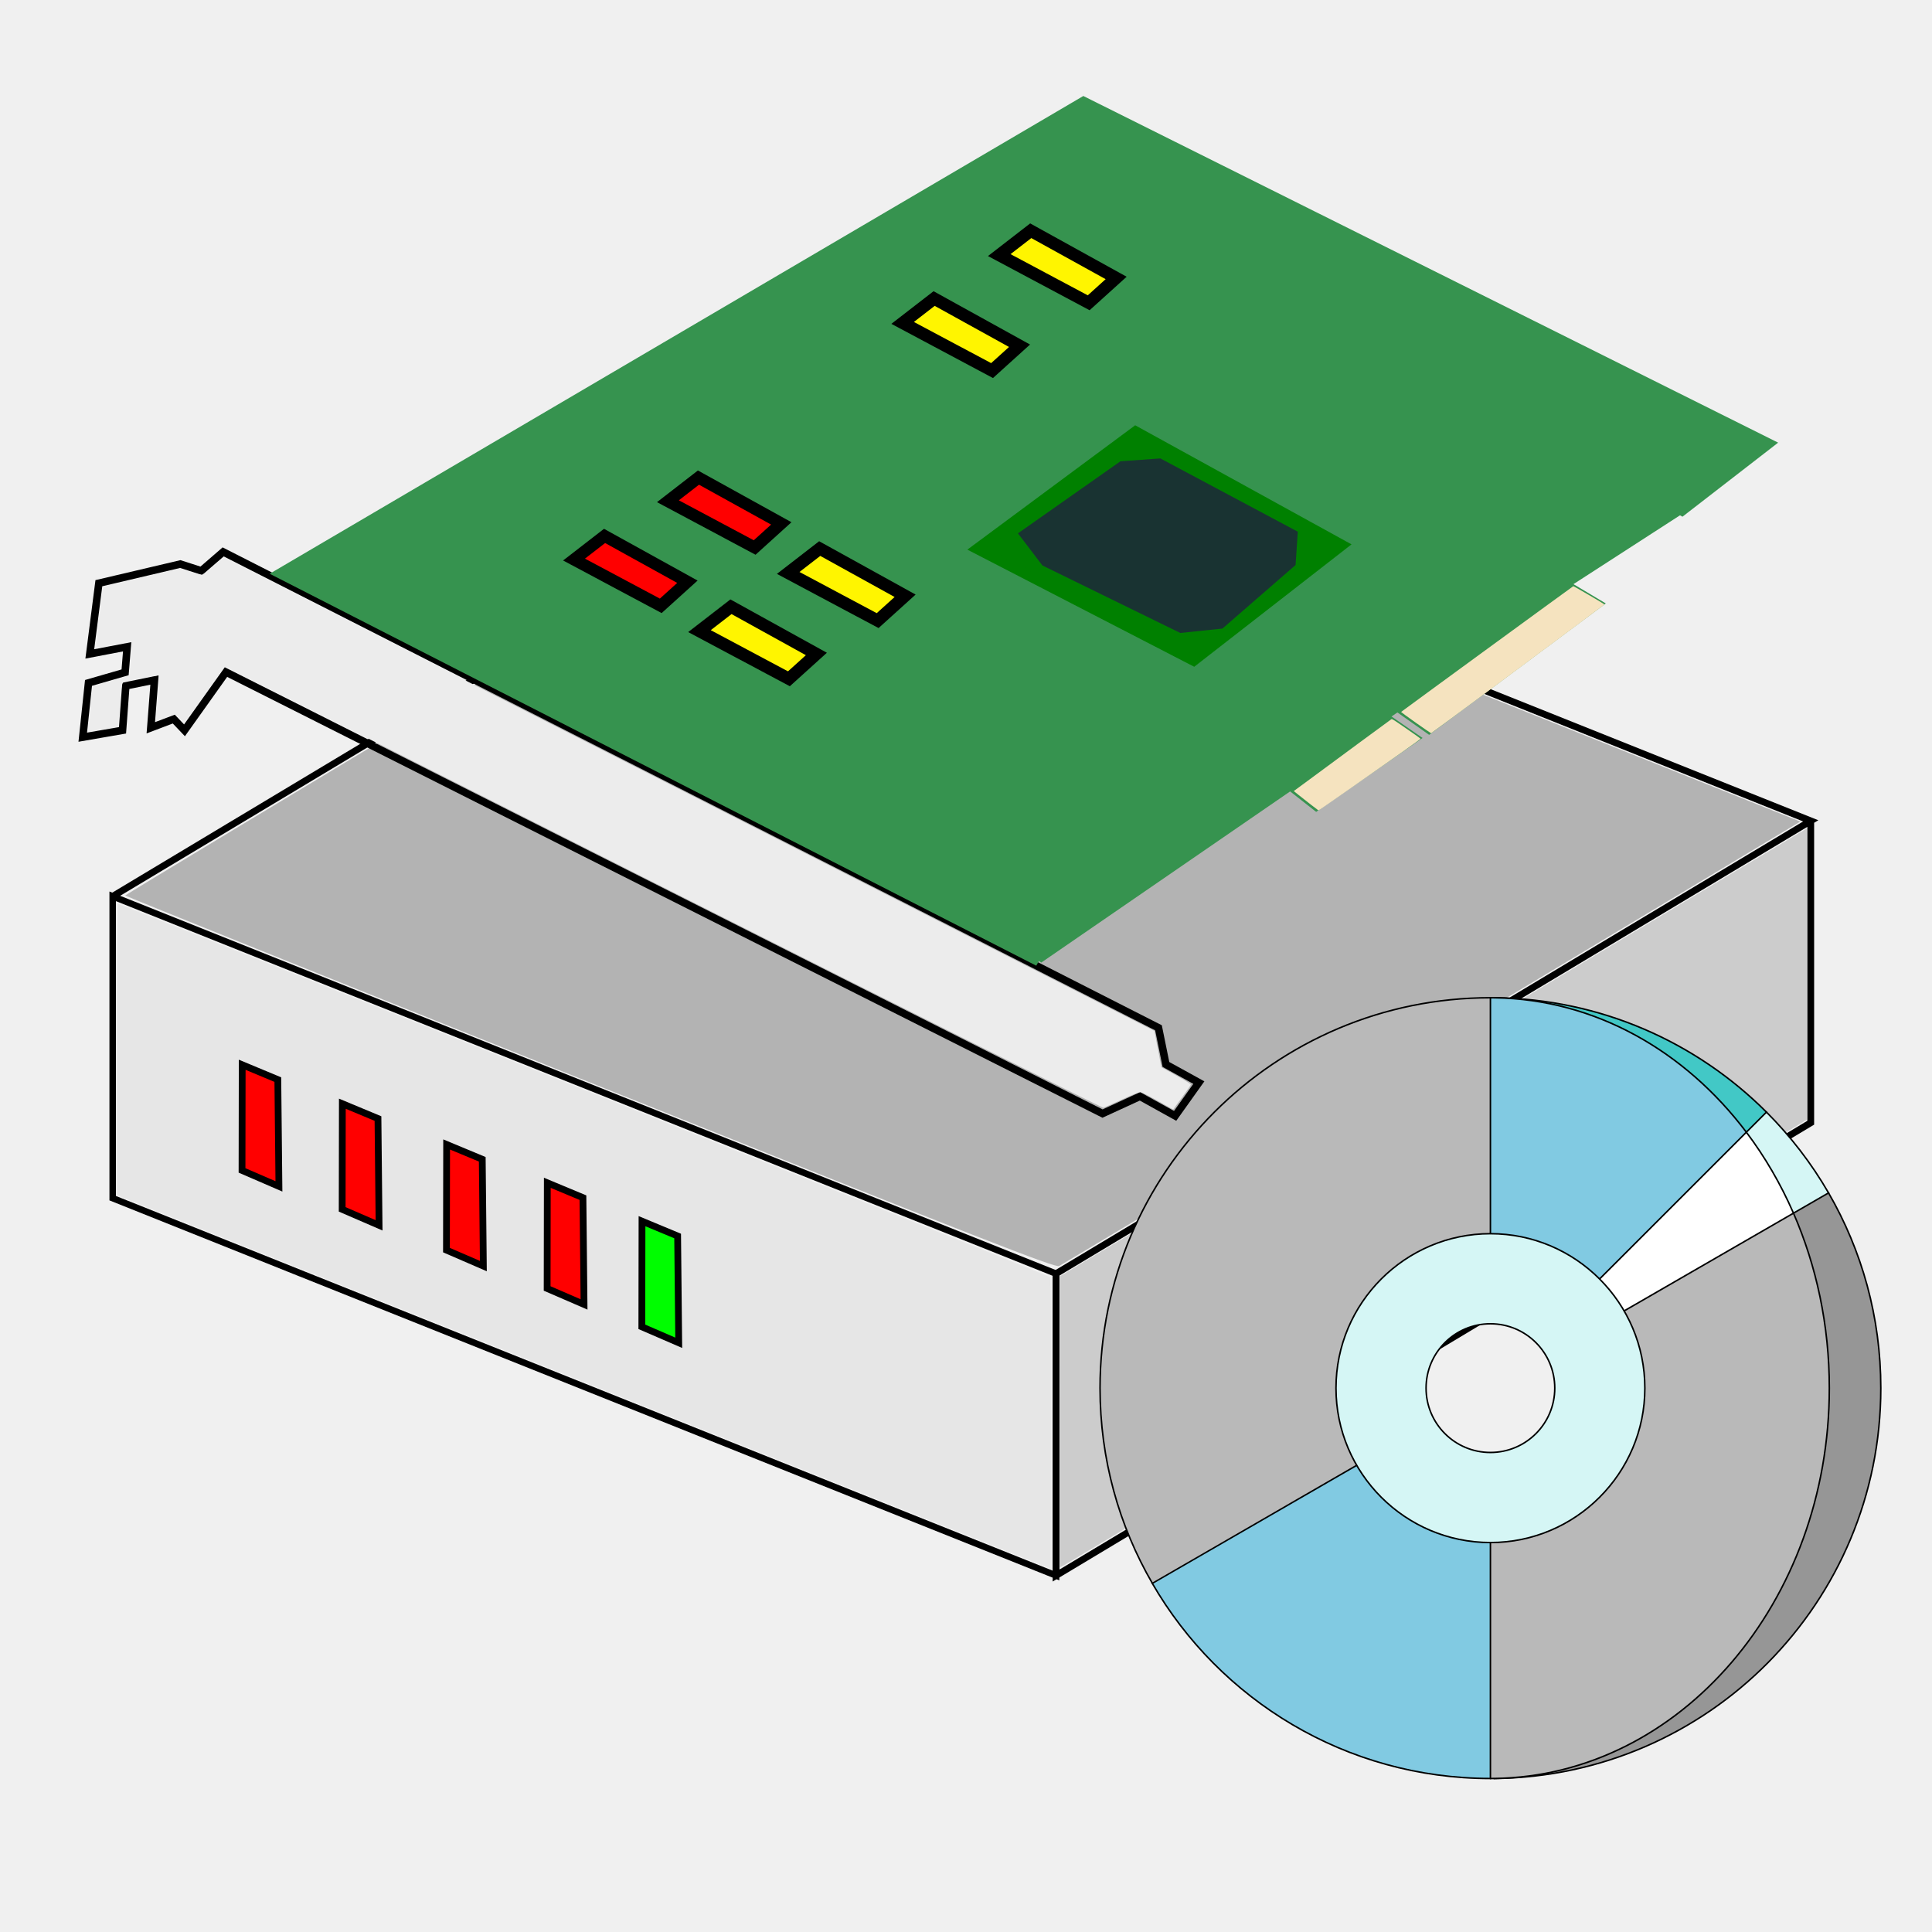
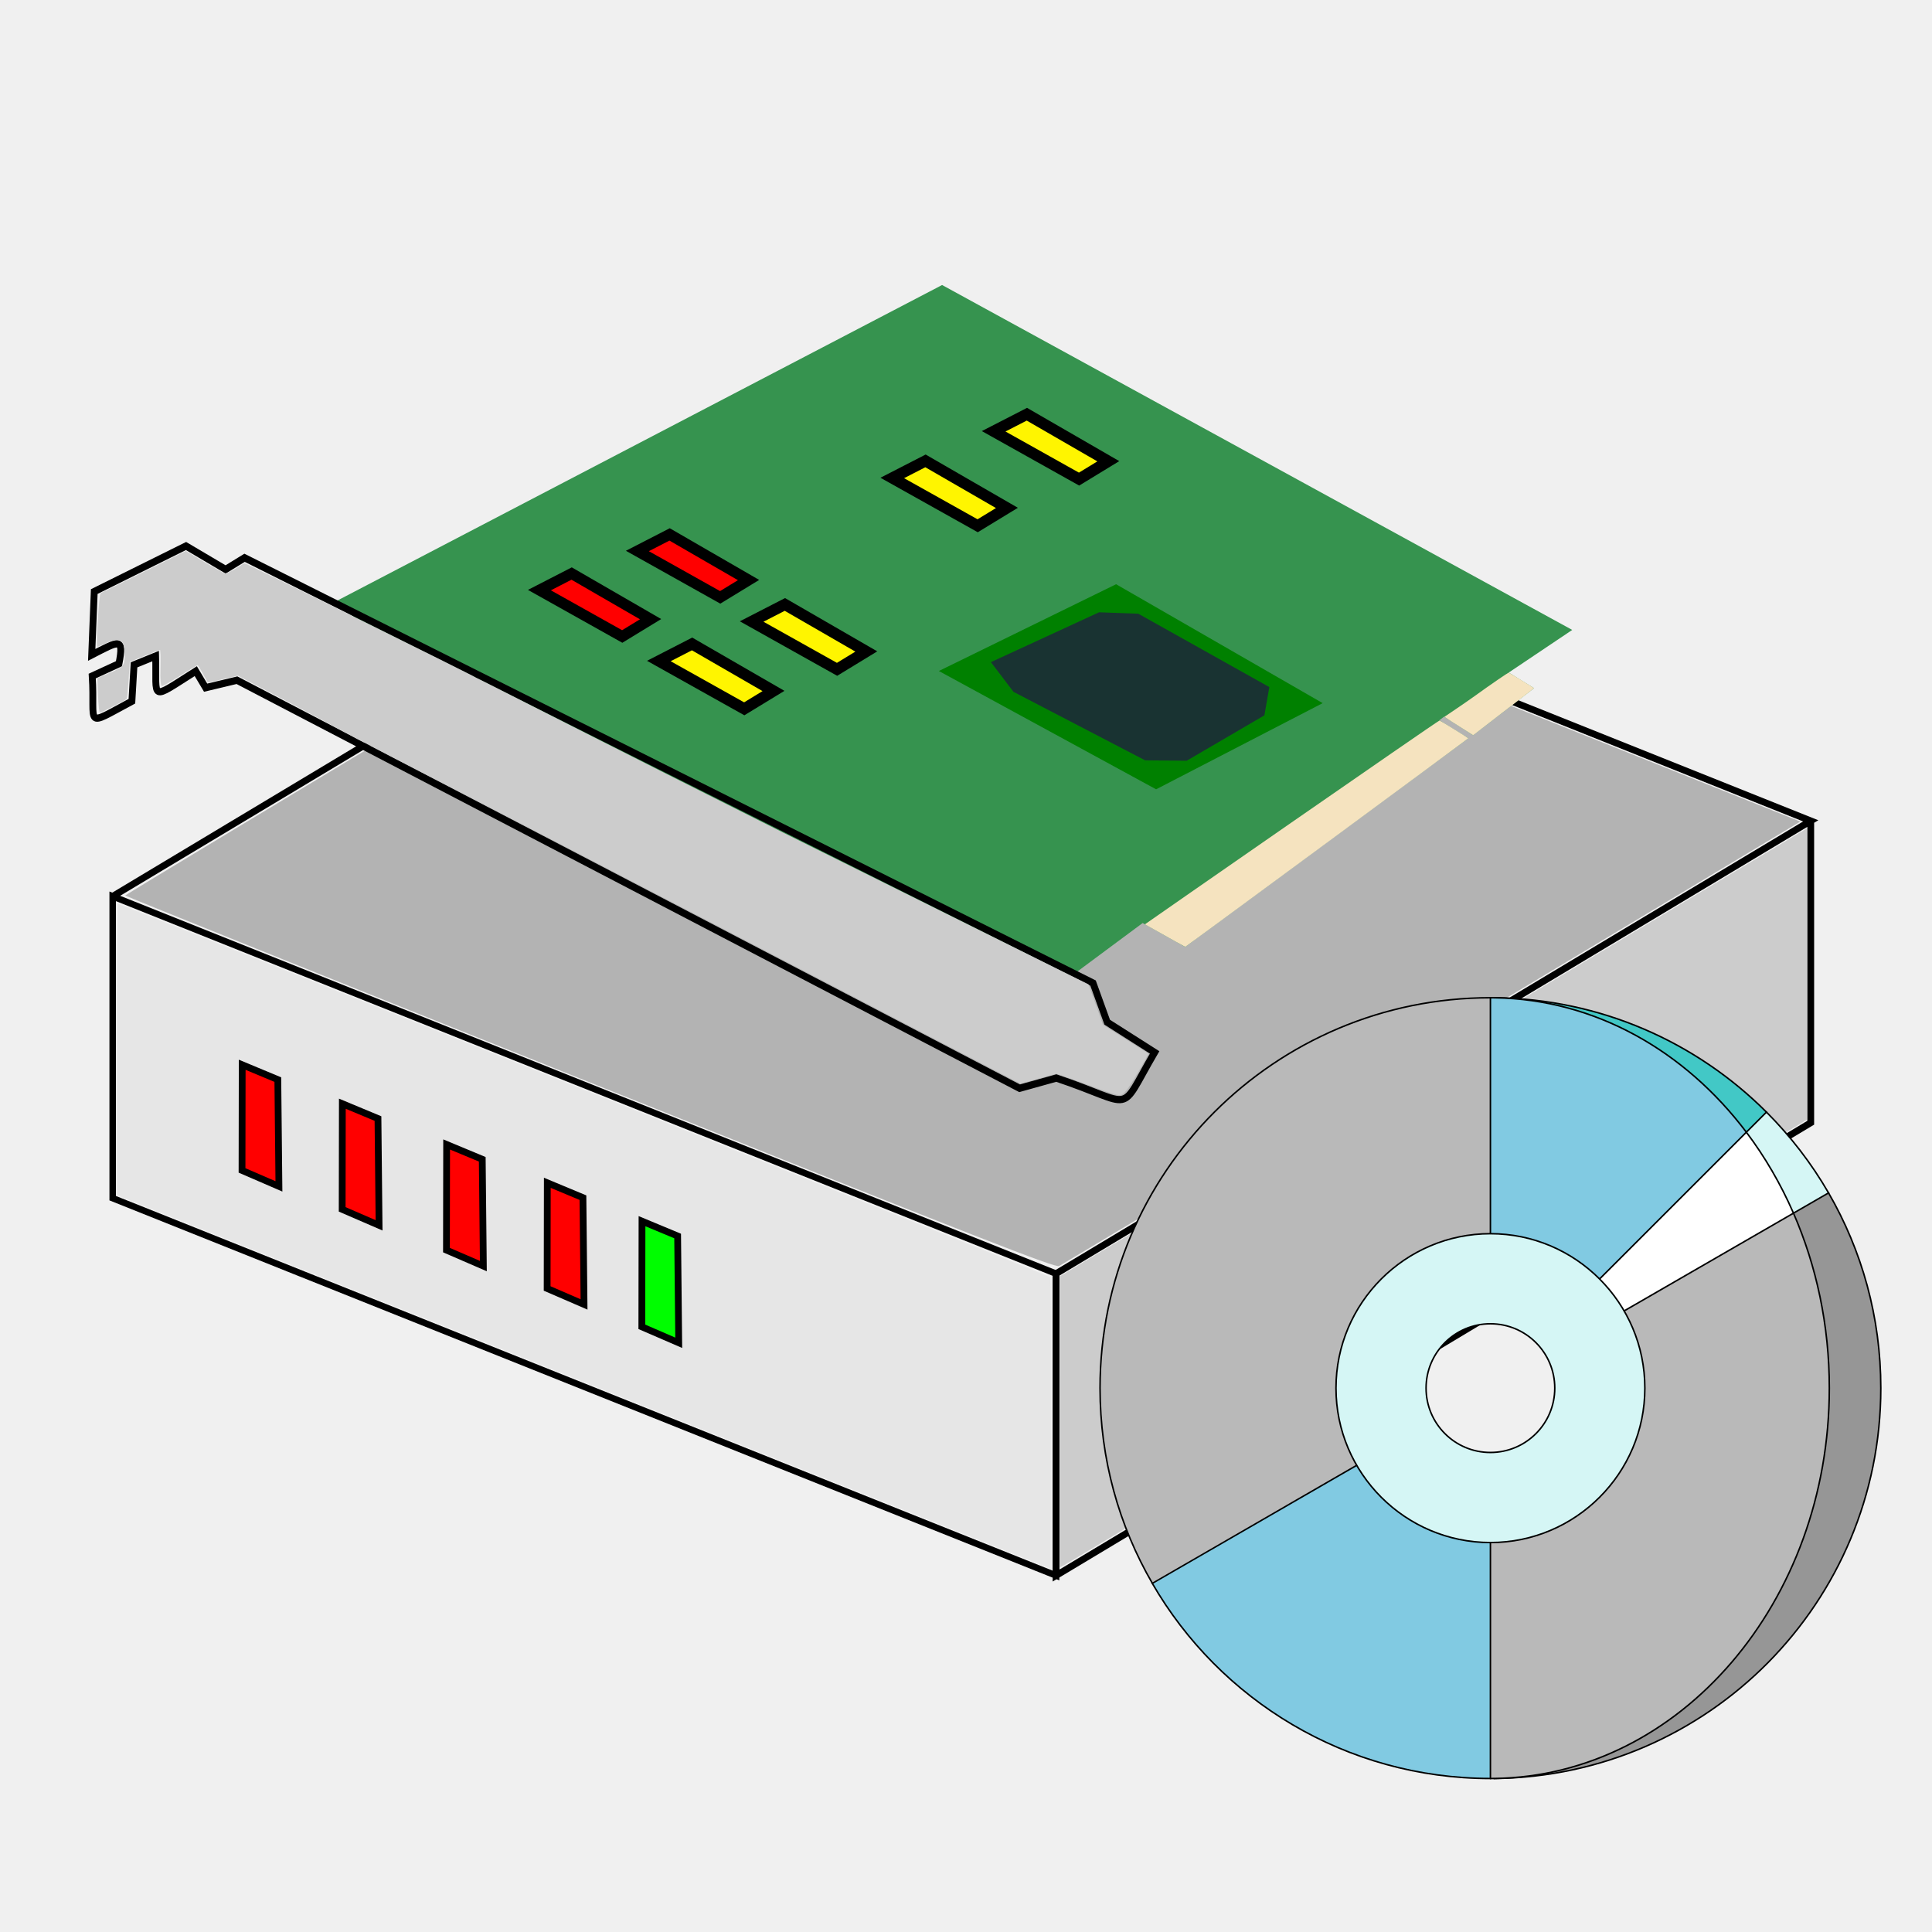
<svg xmlns="http://www.w3.org/2000/svg" version="1.1" id="Capa_1" x="0px" y="0px" viewBox="0 0 256 256" style="enable-background:new 0 0 256 256;" xml:space="preserve" width="256" height="256">
  <defs id="defs13">	
</defs>
-   <g id="g920" transform="translate(-10.5,2)">
-     <g id="g824" transform="translate(25.43269,36.76683)">
-       <path style="fill:none;stroke:#000000;stroke-width:0.862px;stroke-linecap:butt;stroke-linejoin:miter;stroke-opacity:1" d="m 0,80 125,50 v 40 L 0,120 Z" id="path1347" />
-       <path style="fill:none;stroke:#000000;stroke-width:0.898px;stroke-linecap:butt;stroke-linejoin:miter;stroke-opacity:1" d="M 0,80 100,20 225,70 125,130 v 40 L 225,110 V 70" id="path967" />
-     </g>
-     <path style="fill:#e6e6e6;stroke-width:0.308" d="M 97.769,201.57 28.923,174.032 v -21.477 c 0,-11.813 0.069,-21.477 0.154,-21.477 0.313,0 137.24,54.828 137.464,55.043 0.128,0.123 0.197,9.845 0.154,21.606 l -0.079,21.382 z" id="path906" transform="scale(0.8984375)" />
-     <path style="fill:#b3b3b3;stroke-width:0.308" d="m 98.697,157.415 c -37.694,-15.078 -68.536,-27.484 -68.538,-27.569 -0.003,-0.085 24.649,-14.946 54.78,-33.025 l 54.785,-32.871 68.739,27.496 68.739,27.496 -54.329,32.606 c -29.881,17.933 -54.624,32.758 -54.985,32.944 -0.56,0.288 -10.71,-3.684 -69.19,-27.077 z" id="path945" transform="scale(0.8984375)" />
-     <path style="fill:#cccccc;stroke-width:0.308" d="m 168.01,207.471 0.01,-21.471 53.882,-32.308 c 29.635,-17.769 54.415,-32.627 55.066,-33.017 l 1.184,-0.71 v 21.479 21.479 l -54.344,32.615 c -29.889,17.938 -54.674,32.792 -55.077,33.009 l -0.733,0.394 z" id="path984" transform="scale(0.8984375)" />
-     <path style="fill:none;stroke:#000000;stroke-width:0.998px;stroke-linecap:butt;stroke-linejoin:miter;stroke-opacity:1" d="m 40.443,87.054 116.147,58.5 4.962,-2.281 4.66,2.585 3.142,-4.409 -4.361,-2.404 -0.987,-4.858 -123.934,-63.058 -2.898,2.506 -2.783,-0.896 -10.791,2.538 -1.202,9.371 4.952,-0.946 -0.273,3.385 -4.849,1.403 -0.762,7.192 5.269,-0.912 0.434,-5.891 3.803,-0.774 -0.49,6.33 3.046,-1.153 1.419,1.49 z" id="path1761" />
-     <path style="fill:#36934f;fill-opacity:1;stroke:#36934f;stroke-width:0.2;stroke-linecap:butt;stroke-linejoin:miter;stroke-miterlimit:4;stroke-dasharray:none;stroke-opacity:1" d="m 58.135,68.626 104.876,-44.811 70.887,41.837 -15.096,9.754 4.293,2.561 -23.227,17.281 -4.203,-2.968 -0.955,0.661 4.115,2.844 -13.921,9.669 -3.45,-2.712 -32.971,22.677 z" id="path2065" />
-     <path style="fill:#fff500;fill-opacity:1;stroke:#000000;stroke-width:1.629px;stroke-linecap:butt;stroke-linejoin:miter;stroke-opacity:1" d="m 114.942,73.916 4.173,-3.228 11.317,6.256 -3.64,3.29 z" id="path13468-7-4" />
-     <path style="fill:#f5e3bf;fill-opacity:1;stroke-width:0.005;stroke-miterlimit:4;stroke-dasharray:none" d="m 198.108,93.768 c -1.08,-0.764 -1.96,-1.408 -1.957,-1.43 0.005,-0.029 22.311,-16.32 22.818,-16.664 0.039,-0.027 4.074,2.33 4.138,2.417 0.022,0.03 -22.911,17.06 -22.977,17.064 -0.032,0.001 -0.942,-0.622 -2.022,-1.386 z" id="path1056" />
-     <path style="fill:#f5e3bf;fill-opacity:1;stroke-width:0.005;stroke-miterlimit:4;stroke-dasharray:none" d="m 184.204,104.623 c -0.531,-0.413 -1.26,-0.988 -1.621,-1.278 l -0.656,-0.528 0.131,-0.089 c 0.072,-0.049 0.962,-0.704 1.977,-1.456 2.825,-2.093 10.674,-7.872 10.803,-7.955 0.11,-0.07 0.16,-0.042 1.193,0.663 1.536,1.048 2.709,1.881 2.702,1.916 -0.013,0.058 -3.668,2.641 -9.497,6.71 -3.417,2.385 -3.995,2.782 -4.038,2.773 -0.016,-0.003 -0.463,-0.344 -0.993,-0.756 z" id="path1132" />
-     <path style="fill:#fff500;fill-opacity:1;stroke:#000000;stroke-width:1.629px;stroke-linecap:butt;stroke-linejoin:miter;stroke-opacity:1" d="m 103.185,81.626 4.173,-3.228 11.317,6.256 -3.64,3.29 z" id="path13468-7" />
-     <path style="fill:#ececec;fill-opacity:1;stroke-width:0.022;stroke-miterlimit:4;stroke-dasharray:none" d="m 98.345,115.551 -58.064,-29.271 -2.599,3.642 c -1.429,2.003 -2.634,3.67 -2.677,3.704 -0.043,0.034 -0.367,-0.187 -0.72,-0.493 l -0.641,-0.555 -1.173,0.451 -1.173,0.451 -0.027,-0.691 c -0.015,-0.38 0.063,-1.697 0.174,-2.927 0.111,-1.23 0.157,-2.287 0.104,-2.35 -0.083,-0.097 -3.062,0.425 -4.48,0.784 -0.418,0.106 -0.462,0.301 -0.693,3.053 l -0.247,2.94 -1.926,0.32 -1.926,0.32 0.229,-2.92 c 0.126,-1.606 0.312,-2.975 0.414,-3.042 0.101,-0.067 1.223,-0.412 2.492,-0.767 l 2.308,-0.645 0.134,-2.21 c 0.074,-1.216 0.108,-2.247 0.076,-2.291 -0.032,-0.044 -1.037,0.106 -2.232,0.335 -1.196,0.228 -2.25,0.407 -2.342,0.397 -0.092,-0.01 0.064,-1.822 0.347,-4.027 l 0.514,-4.009 5.047,-1.189 5.047,-1.189 1.243,0.374 c 0.684,0.206 1.413,0.393 1.62,0.415 0.207,0.023 0.94,-0.471 1.63,-1.096 0.934,-0.848 1.359,-1.099 1.668,-0.987 0.228,0.082 27.995,14.183 61.703,31.334 l 61.288,31.184 0.465,2.409 0.465,2.409 1.966,1.091 c 1.081,0.6 1.954,1.147 1.939,1.215 -0.015,0.068 -0.549,0.837 -1.187,1.709 l -1.16,1.586 -2.018,-1.133 c -1.11,-0.623 -2.147,-1.152 -2.306,-1.175 -0.158,-0.023 -1.268,0.422 -2.465,0.989 -1.198,0.567 -2.306,1.052 -2.464,1.078 -0.157,0.026 -26.415,-13.125 -58.35,-29.224 z" id="path9266" />
-     <path style="fill:#008000;stroke:#008000;stroke-width:1.328px;stroke-linecap:butt;stroke-linejoin:miter;stroke-opacity:1" d="M 139.931,70.728 168.669,85.566 188.381,70.227 160.971,55.139 Z" id="path9562" />
-     <path style="fill:#193332;fill-opacity:1;stroke:#193332;stroke-width:1.472px;stroke-linecap:butt;stroke-linejoin:miter;stroke-opacity:1" d="m 146.432,68.833 12.79,-8.991 4.878,-0.349 17.598,9.385 -0.241,3.635 -9.285,8.067 -5.145,0.536 -17.921,-8.773 z" id="path9667" />
-     <path style="fill:#ff0000;stroke:#000000;stroke-width:1.58px;stroke-linecap:butt;stroke-linejoin:miter;stroke-opacity:1" d="m 86.562,72.145 4.047,-3.133 10.975,6.071 -3.53,3.193 z" id="path13468" />
-     <path style="fill:#ff0000;fill-opacity:1;stroke:#000000;stroke-width:0.898px;stroke-linecap:butt;stroke-linejoin:miter;stroke-opacity:1" d="m 42.57,153.086 4.889,2.116 -0.145,-14.149 -4.721,-1.966 z" id="path17632" />
-     <path style="fill:#ff0000;fill-opacity:1;stroke:#000000;stroke-width:0.898px;stroke-linecap:butt;stroke-linejoin:miter;stroke-opacity:1" d="m 55.84,158.246 4.889,2.116 -0.145,-14.149 -4.721,-1.966 z" id="path17632-6" />
-     <path style="fill:#ff0000;fill-opacity:1;stroke:#000000;stroke-width:0.898px;stroke-linecap:butt;stroke-linejoin:miter;stroke-opacity:1" d="m 69.658,163.646 4.889,2.116 -0.145,-14.149 -4.721,-1.966 z" id="path17632-1" />
-     <path style="fill:#ff0000;fill-opacity:1;stroke:#000000;stroke-width:0.898px;stroke-linecap:butt;stroke-linejoin:miter;stroke-opacity:1" d="m 82.999,168.728 4.889,2.116 -0.145,-14.149 -4.721,-1.966 z" id="path17632-2" />
-     <path style="fill:#00fd00;fill-opacity:1;stroke:#000000;stroke-width:0.898px;stroke-linecap:butt;stroke-linejoin:miter;stroke-opacity:1" d="m 95.546,173.81 4.889,2.116 -0.145,-14.149 -4.721,-1.966 z" id="path17632-19" />
-     <g id="g1177-9" transform="matrix(0.2020606,0,0,0.2020606,156.2608,130.2061)" style="stroke:#000000;stroke-opacity:1">
-       <path style="fill:#b9b9b9;stroke:#000000;stroke-opacity:1" d="M 256,0 301.011,97.336 256,180.044 c -41.95,0 -75.956,34.006 -75.956,75.956 0,13.83 3.702,26.804 10.172,37.978 l -55.762,90.2 L 34.298,384 C 12.468,346.36 0,302.643 0,256 0,114.62 114.62,0 256,0 Z" id="path2-7" />
-       <path style="fill:#969696;stroke:#000000;stroke-opacity:1" d="m 477.735,127.978 c -0.034,0.022 -45.506,-9.216 -45.506,-9.216 L 258.869,511.978 C 398.932,510.447 512,396.423 512,256 512,209.357 499.532,165.64 477.735,127.978 Z" id="path4-9" />
-       <path style="fill:#d5f6f5;stroke:#000000;stroke-opacity:1" d="m 477.735,127.978 c -0.034,0.022 -23.001,13.289 -23.001,13.289 L 367.57,88.165 437.011,74.988 c 15.766,15.754 29.483,33.567 40.724,52.99 z" id="path6-7" />
-       <path style="fill:#b9b9b9;stroke:#000000;stroke-opacity:1" d="m 454.735,141.267 c 15.034,34.512 23.507,73.48 23.507,114.733 0,140.277 -97.944,254.211 -219.372,255.978 C 257.913,511.989 256.957,512 256,512 L 210.989,410.725 256,331.956 c 41.95,0 75.956,-34.006 75.956,-75.956 0,-13.83 -3.702,-26.804 -10.172,-37.978 l 52.905,-59.545 z" id="path8-0" />
-       <path style="fill:#ffffff;stroke:#000000;stroke-opacity:1" d="m 454.735,141.267 -132.951,76.755 c -3.331,-5.773 -7.393,-11.05 -12.074,-15.731 l 19.434,-75.697 94.692,-38.428 c 12.107,16.068 22.516,33.893 30.899,53.101 z" id="path10-8" />
-       <path style="fill:#42c8c6;stroke:#000000;stroke-opacity:1" d="M 258.869,0.023 423.834,88.166 437.011,74.989 C 391.326,29.28 328.423,0.776 258.869,0.023 Z" id="path12-0" />
-       <path style="fill:#81cae2;fill-opacity:1;stroke:#000000;stroke-opacity:1" d="M 258.869,0.023 C 324.72,0.979 383.651,34.929 423.834,88.166 L 309.709,202.291 C 295.969,188.551 276.975,180.044 256,180.044 V 0 c 0.957,0 1.913,0.011 2.869,0.023 z" id="path14-8" />
-       <path style="fill:#81cae2;fill-opacity:1;stroke:#000000;stroke-opacity:1" d="m 190.216,293.978 c 13.121,22.708 37.663,37.978 65.784,37.978 V 512 C 161.263,512 78.533,460.53 34.265,384.023 34.298,384 190.216,293.978 190.216,293.978 Z" id="path16-7" />
-       <path style="fill:#d5f6f5;stroke:#000000;stroke-opacity:1" d="m 256,154.725 c -55.843,0 -101.275,45.432 -101.275,101.275 0,55.843 45.432,101.275 101.275,101.275 55.843,0 101.275,-45.432 101.275,-101.275 0,-55.843 -45.432,-101.275 -101.275,-101.275 z m 0,143.473 c -23.306,0 -42.198,-18.892 -42.198,-42.198 0,-23.306 18.892,-42.198 42.198,-42.198 23.306,0 42.198,18.892 42.198,42.198 0,23.306 -18.892,42.198 -42.198,42.198 z" id="path20-3" />
-       <g id="g22-8" style="stroke:#000000;stroke-opacity:1" />
-       <g id="g24-6" style="stroke:#000000;stroke-opacity:1" />
-       <g id="g26-5" style="stroke:#000000;stroke-opacity:1" />
-       <g id="g28-7" style="stroke:#000000;stroke-opacity:1" />
-       <g id="g30-7" style="stroke:#000000;stroke-opacity:1" />
-       <g id="g32-8" style="stroke:#000000;stroke-opacity:1" />
-       <g id="g34-3" style="stroke:#000000;stroke-opacity:1" />
-       <g id="g36-5" style="stroke:#000000;stroke-opacity:1" />
-       <g id="g38-8" style="stroke:#000000;stroke-opacity:1" />
-       <g id="g40-0" style="stroke:#000000;stroke-opacity:1" />
-       <g id="g42-6" style="stroke:#000000;stroke-opacity:1" />
-       <g id="g44-0" style="stroke:#000000;stroke-opacity:1" />
-       <g id="g46-0" style="stroke:#000000;stroke-opacity:1" />
-       <g id="g48-2" style="stroke:#000000;stroke-opacity:1" />
-       <g id="g50-0" style="stroke:#000000;stroke-opacity:1" />
-     </g>
-     <path style="fill:#36934f;fill-opacity:1;stroke:#36934f;stroke-width:0.897px;stroke-linecap:butt;stroke-linejoin:miter;stroke-opacity:1" d="M 148.013,125.558 47.166,73.998 154.064,11.229 245.275,56.736 233.398,65.928 163.477,25.576 62.853,69.738 Z" id="path20082" />
-     <path style="fill:#ff0000;stroke:#000000;stroke-width:1.58px;stroke-linecap:butt;stroke-linejoin:miter;stroke-opacity:1" d="m 99.003,64.416 4.047,-3.133 10.975,6.071 -3.53,3.193 z" id="path13468-9" />
-     <path style="fill:#fff500;fill-opacity:1;stroke:#000000;stroke-width:1.629px;stroke-linecap:butt;stroke-linejoin:miter;stroke-opacity:1" d="m 130.104,40.786 4.173,-3.228 11.317,6.256 -3.64,3.29 z" id="path13468-7-3" />
-     <path style="fill:#fff500;fill-opacity:1;stroke:#000000;stroke-width:1.629px;stroke-linecap:butt;stroke-linejoin:miter;stroke-opacity:1" d="m 142.906,31.802 4.173,-3.228 11.317,6.256 -3.64,3.29 z" id="path13468-7-3-7" />
+   <g id="g824" transform="translate(14.93269,38.76683)">
+     <path style="fill:none;stroke:#000000;stroke-width:0.862px;stroke-linecap:butt;stroke-linejoin:miter;stroke-opacity:1" d="m 0,80 125,50 v 40 L 0,120 Z" id="path1347" />
+     <path style="fill:none;stroke:#000000;stroke-width:0.898px;stroke-linecap:butt;stroke-linejoin:miter;stroke-opacity:1" d="M 0,80 100,20 225,70 125,130 v 40 L 225,110 V 70" id="path967" />
+   </g>
+   <path style="fill:#e6e6e6;stroke-width:0.276" d="M 77.34,183.098 15.486,158.357 v -19.296 c 0,-10.613 0.062,-19.296 0.138,-19.296 0.281,0 123.301,49.259 123.503,49.452 0.115,0.11 0.177,8.845 0.138,19.411 l -0.071,19.211 z" id="path906" />
+   <path style="fill:#b3b3b3;stroke-width:0.276" d="M 78.173,143.427 C 44.308,129.881 16.598,118.735 16.595,118.659 c -0.002,-0.076 22.145,-13.428 49.216,-29.671 l 49.221,-29.532 61.758,24.703 61.758,24.703 -48.811,29.294 c -26.846,16.112 -49.077,29.431 -49.401,29.598 -0.503,0.259 -9.622,-3.31 -62.163,-24.327 z" id="path945" />
+   <path style="fill:#cccccc;stroke-width:0.276" d="m 140.447,188.4 0.009,-19.291 48.41,-29.026 c 26.625,-15.965 48.889,-29.313 49.474,-29.664 l 1.064,-0.638 v 19.298 19.298 l -48.825,29.302 c -26.854,16.116 -49.121,29.462 -49.483,29.657 l -0.659,0.354 z" id="path984" />
+   <path style="fill:#ff0000;fill-opacity:1;stroke:#000000;stroke-width:0.898px;stroke-linecap:butt;stroke-linejoin:miter;stroke-opacity:1" d="m 32.07,155.086 4.889,2.116 -0.145,-14.149 -4.721,-1.966 z" id="path17632" />
+   <path style="fill:#ff0000;fill-opacity:1;stroke:#000000;stroke-width:0.898px;stroke-linecap:butt;stroke-linejoin:miter;stroke-opacity:1" d="m 45.34,160.246 4.889,2.116 -0.145,-14.149 -4.721,-1.966 z" id="path17632-6" />
+   <path style="fill:#ff0000;fill-opacity:1;stroke:#000000;stroke-width:0.898px;stroke-linecap:butt;stroke-linejoin:miter;stroke-opacity:1" d="m 59.158,165.646 4.889,2.116 -0.145,-14.149 -4.721,-1.966 z" id="path17632-1" />
+   <path style="fill:#ff0000;fill-opacity:1;stroke:#000000;stroke-width:0.898px;stroke-linecap:butt;stroke-linejoin:miter;stroke-opacity:1" d="m 72.499,170.728 4.889,2.116 -0.145,-14.149 -4.721,-1.966 z" id="path17632-2" />
+   <path style="fill:#00fd00;fill-opacity:1;stroke:#000000;stroke-width:0.898px;stroke-linecap:butt;stroke-linejoin:miter;stroke-opacity:1" d="m 85.046,175.81 4.889,2.116 -0.145,-14.149 -4.721,-1.966 z" id="path17632-19" />
+   <g id="g1177-9" transform="matrix(0.2020606,0,0,0.2020606,145.7608,132.2061)" style="stroke:#000000;stroke-opacity:1">
+     <path style="fill:#b9b9b9;stroke:#000000;stroke-opacity:1" d="M 256,0 301.011,97.336 256,180.044 c -41.95,0 -75.956,34.006 -75.956,75.956 0,13.83 3.702,26.804 10.172,37.978 l -55.762,90.2 L 34.298,384 C 12.468,346.36 0,302.643 0,256 0,114.62 114.62,0 256,0 Z" id="path2-7" />
+     <path style="fill:#969696;stroke:#000000;stroke-opacity:1" d="m 477.735,127.978 c -0.034,0.022 -45.506,-9.216 -45.506,-9.216 L 258.869,511.978 C 398.932,510.447 512,396.423 512,256 512,209.357 499.532,165.64 477.735,127.978 Z" id="path4-9" />
+     <path style="fill:#d5f6f5;stroke:#000000;stroke-opacity:1" d="m 477.735,127.978 c -0.034,0.022 -23.001,13.289 -23.001,13.289 L 367.57,88.165 437.011,74.988 c 15.766,15.754 29.483,33.567 40.724,52.99 z" id="path6-7" />
+     <path style="fill:#b9b9b9;stroke:#000000;stroke-opacity:1" d="m 454.735,141.267 c 15.034,34.512 23.507,73.48 23.507,114.733 0,140.277 -97.944,254.211 -219.372,255.978 C 257.913,511.989 256.957,512 256,512 L 210.989,410.725 256,331.956 c 41.95,0 75.956,-34.006 75.956,-75.956 0,-13.83 -3.702,-26.804 -10.172,-37.978 l 52.905,-59.545 z" id="path8-0" />
+     <path style="fill:#ffffff;stroke:#000000;stroke-opacity:1" d="m 454.735,141.267 -132.951,76.755 c -3.331,-5.773 -7.393,-11.05 -12.074,-15.731 l 19.434,-75.697 94.692,-38.428 c 12.107,16.068 22.516,33.893 30.899,53.101 z" id="path10-8" />
+     <path style="fill:#42c8c6;stroke:#000000;stroke-opacity:1" d="M 258.869,0.023 423.834,88.166 437.011,74.989 C 391.326,29.28 328.423,0.776 258.869,0.023 Z" id="path12-0" />
+     <path style="fill:#81cae2;fill-opacity:1;stroke:#000000;stroke-opacity:1" d="M 258.869,0.023 C 324.72,0.979 383.651,34.929 423.834,88.166 L 309.709,202.291 C 295.969,188.551 276.975,180.044 256,180.044 V 0 c 0.957,0 1.913,0.011 2.869,0.023 z" id="path14-8" />
+     <path style="fill:#81cae2;fill-opacity:1;stroke:#000000;stroke-opacity:1" d="m 190.216,293.978 c 13.121,22.708 37.663,37.978 65.784,37.978 V 512 C 161.263,512 78.533,460.53 34.265,384.023 34.298,384 190.216,293.978 190.216,293.978 Z" id="path16-7" />
+     <path style="fill:#d5f6f5;stroke:#000000;stroke-opacity:1" d="m 256,154.725 c -55.843,0 -101.275,45.432 -101.275,101.275 0,55.843 45.432,101.275 101.275,101.275 55.843,0 101.275,-45.432 101.275,-101.275 0,-55.843 -45.432,-101.275 -101.275,-101.275 z m 0,143.473 c -23.306,0 -42.198,-18.892 -42.198,-42.198 0,-23.306 18.892,-42.198 42.198,-42.198 23.306,0 42.198,18.892 42.198,42.198 0,23.306 -18.892,42.198 -42.198,42.198 z" id="path20-3" />
+     <g id="g22-8" style="stroke:#000000;stroke-opacity:1" />
+     <g id="g24-6" style="stroke:#000000;stroke-opacity:1" />
+     <g id="g26-5" style="stroke:#000000;stroke-opacity:1" />
+     <g id="g28-7" style="stroke:#000000;stroke-opacity:1" />
+     <g id="g30-7" style="stroke:#000000;stroke-opacity:1" />
+     <g id="g32-8" style="stroke:#000000;stroke-opacity:1" />
+     <g id="g34-3" style="stroke:#000000;stroke-opacity:1" />
+     <g id="g36-5" style="stroke:#000000;stroke-opacity:1" />
+     <g id="g38-8" style="stroke:#000000;stroke-opacity:1" />
+     <g id="g40-0" style="stroke:#000000;stroke-opacity:1" />
+     <g id="g42-6" style="stroke:#000000;stroke-opacity:1" />
+     <g id="g44-0" style="stroke:#000000;stroke-opacity:1" />
+     <g id="g46-0" style="stroke:#000000;stroke-opacity:1" />
+     <g id="g48-2" style="stroke:#000000;stroke-opacity:1" />
+     <g id="g50-0" style="stroke:#000000;stroke-opacity:1" />
+   </g>
+   <path style="fill:#36934f;fill-opacity:1;stroke:#36934f;stroke-width:0.182;stroke-linecap:butt;stroke-linejoin:miter;stroke-miterlimit:4;stroke-dasharray:none;stroke-opacity:1" d="m 44.212,79.934 80.621,-42.066 83.321,45.609 -8.413,5.648 3.367,2.067 -7.92,6.114 -3.848,-2.454 -0.774,0.59 3.837,2.382 -37.369,27.535 -5.632,-3.163 -18.751,13.922 z" id="path2065" />
+   <path style="fill:#fff500;fill-opacity:1;stroke:#000000;stroke-width:1.482px;stroke-linecap:butt;stroke-linejoin:miter;stroke-opacity:1" d="m 99.598,82.354 4.403,-2.262 10.79,6.233 -3.877,2.364 z" id="path13468-7-4" />
+   <path style="fill:#f5e3bf;fill-opacity:1;stroke-width:0.005;stroke-miterlimit:4;stroke-dasharray:none" d="m 153.791,123.648 c -1.179,-0.67 -2.088,-1.154 -2.083,-1.172 0.007,-0.023 38.512,-26.773 39.043,-27.009 0.041,-0.018 3.758,2.281 3.815,2.358 0.019,0.026 -37.45,27.641 -37.516,27.637 -0.032,-0.002 -2.15,-1.184 -3.259,-1.815 z" id="path1056" />
+   <path style="fill:#f5e3bf;fill-opacity:1;stroke-width:0.005;stroke-miterlimit:4;stroke-dasharray:none" d="m 193.742,96.497 c -0.529,-0.332 -0.967,-0.614 -1.343,-0.85 l -1.011,-0.661 0.11,-0.074 c 0.067,-0.044 2.758,-1.858 3.692,-2.532 2.65,-1.911 4.579,-3.207 4.714,-3.253 0.107,0.072 1.235,0.707 2.117,1.269 0.971,0.622 1.25,0.765 1.247,0.795 -0.069,0.017 0.79,-0.579 -4.336,3.351 -2.956,2.266 -3.693,2.879 -3.737,2.875 -0.016,-0.001 -0.458,-0.294 -1.008,-0.638 z" id="path1132" />
+   <path style="fill:#fff500;fill-opacity:1;stroke:#000000;stroke-width:1.482px;stroke-linecap:butt;stroke-linejoin:miter;stroke-opacity:1" d="m 87.299,87.587 4.403,-2.262 10.79,6.233 -3.877,2.364 z" id="path13468-7" />
+   <path style="fill:#008000;stroke:#008000;stroke-width:1.209px;stroke-linecap:butt;stroke-linejoin:miter;stroke-opacity:1" d="m 125.719,88.939 27.479,14.964 20.804,-10.761 -26.137,-15.044 z" id="path9562" />
+   <path style="fill:#193332;fill-opacity:1;stroke:#193332;stroke-width:1.339px;stroke-linecap:butt;stroke-linejoin:miter;stroke-opacity:1" d="m 132.338,87.997 13.425,-6.19 4.884,0.177 16.804,9.41 -0.519,2.972 -9.864,5.763 -5.164,-0.049 -17.172,-8.936 z" id="path9667" />
+   <path style="fill:#ff0000;stroke:#000000;stroke-width:1.438px;stroke-linecap:butt;stroke-linejoin:miter;stroke-opacity:1" d="m 71.474,78.192 4.27,-2.196 10.463,6.048 -3.76,2.294 z" id="path13468" />
+   <path style="fill:#ff0000;stroke:#000000;stroke-width:1.438px;stroke-linecap:butt;stroke-linejoin:miter;stroke-opacity:1" d="m 84.455,73.008 4.27,-2.196 10.463,6.048 -3.76,2.294 z" id="path13468-9" />
+   <path style="fill:#fff500;fill-opacity:1;stroke:#000000;stroke-width:1.482px;stroke-linecap:butt;stroke-linejoin:miter;stroke-opacity:1" d="m 118.229,63.332 4.403,-2.262 10.79,6.233 -3.877,2.364 z" id="path13468-7-3" />
+   <path style="fill:#fff500;fill-opacity:1;stroke:#000000;stroke-width:1.482px;stroke-linecap:butt;stroke-linejoin:miter;stroke-opacity:1" d="m 131.665,57.148 4.403,-2.262 10.79,6.233 -3.877,2.364 z" id="path13468-7-3-7" />
+   <g id="g354" transform="matrix(0.9912173,-0.1316662,0.1335834,1.044814,-16.89646,8.034012)">
+     <path style="fill:none;stroke:#000000;stroke-width:0.908px;stroke-linecap:butt;stroke-linejoin:miter;stroke-opacity:1" d="m 37.496,83.301 96.019,63.853 4.994,-0.668 c 10.185,4.715 7.368,5.801 13.358,-1.57 l -5.728,-4.553 -1.2,-5.112 L 40.555,68.16 37.867,69.299 33.056,65.722 20.228,69.883 18.828,77.74 c 3.832,-1.3 4.57,-1.726 3.436,1.551 l -3.722,1.095 c -0.417,6.273 -2.156,6.273 4.792,3.794 l 0.891,-4.5 2.987,-0.737 c -0.582,5.549 -1.686,5.482 5.024,2.546 l 1.017,2.226 z" id="path1761" />
+     <path style="fill:#cccccc;stroke-width:0.227;stroke-linejoin:round;paint-order:fill markers stroke" d="m 44.558,87.331 -6.859,-4.581 -2.023,0.192 c -1.113,0.106 -2.038,0.174 -2.056,0.152 -0.018,-0.022 -0.238,-0.551 -0.489,-1.175 -0.251,-0.624 -0.503,-1.139 -0.56,-1.145 -0.057,-0.005 -1.155,0.451 -2.44,1.014 -1.285,0.563 -2.45,1.013 -2.589,0.999 -0.165,-0.016 -0.125,-0.804 0.115,-2.275 0.202,-1.238 0.305,-2.257 0.229,-2.264 -0.076,-0.007 -1.046,0.213 -2.156,0.489 l -2.017,0.502 -0.466,2.261 c -0.256,1.243 -0.524,2.294 -0.594,2.335 -0.269,0.157 -3.56,1.262 -3.714,1.247 -0.09,-0.009 -0.072,-0.989 0.038,-2.179 l 0.201,-2.164 1.779,-0.472 c 1.949,-0.517 2.085,-0.66 2.25,-2.373 0.154,-1.6 -0.484,-1.957 -2.417,-1.349 -0.577,0.181 -1.072,0.298 -1.099,0.259 -0.157,-0.226 1.138,-6.586 1.349,-6.626 0.14,-0.026 2.877,-0.901 6.082,-1.943 l 5.827,-1.895 2.187,1.638 c 1.203,0.901 2.337,1.701 2.521,1.78 0.183,0.078 0.862,-0.096 1.509,-0.387 0.647,-0.291 1.236,-0.523 1.311,-0.516 0.188,0.018 28.089,17.727 28.44,18.056 0.22,0.205 -2.019,0.958 -7.864,3.198 -4.172,1.599 -7.618,3.113 -7.771,3.122 -0.153,0.009 -4.952,-3.379 -8.725,-5.899 z" id="path1256" />
+     <path style="fill:#cccccc;stroke-width:0.227;stroke-linejoin:round;paint-order:fill markers stroke" d="m 144.018,148.598 c -1.08,-0.556 -2.742,-1.381 -3.693,-1.833 l -1.73,-0.822 -2.45,0.325 -2.45,0.325 -40.074,-26.635 C 71.579,105.31 53.252,93.28 53.094,93.134 c -0.221,-0.204 1.649,-1.024 7.566,-3.308 5.064,-1.954 8.033,-3 8.294,-2.889 0.218,0.093 17.116,11.138 37.805,24.436 l 37.552,23.959 0.646,2.756 0.581,2.538 2.761,2.181 2.761,2.181 -1.162,1.455 c -2.09,2.618 -2.778,3.275 -3.369,3.218 -0.301,-0.029 -1.431,-0.507 -2.511,-1.064 z" id="path1258" />
  </g>
</svg>
